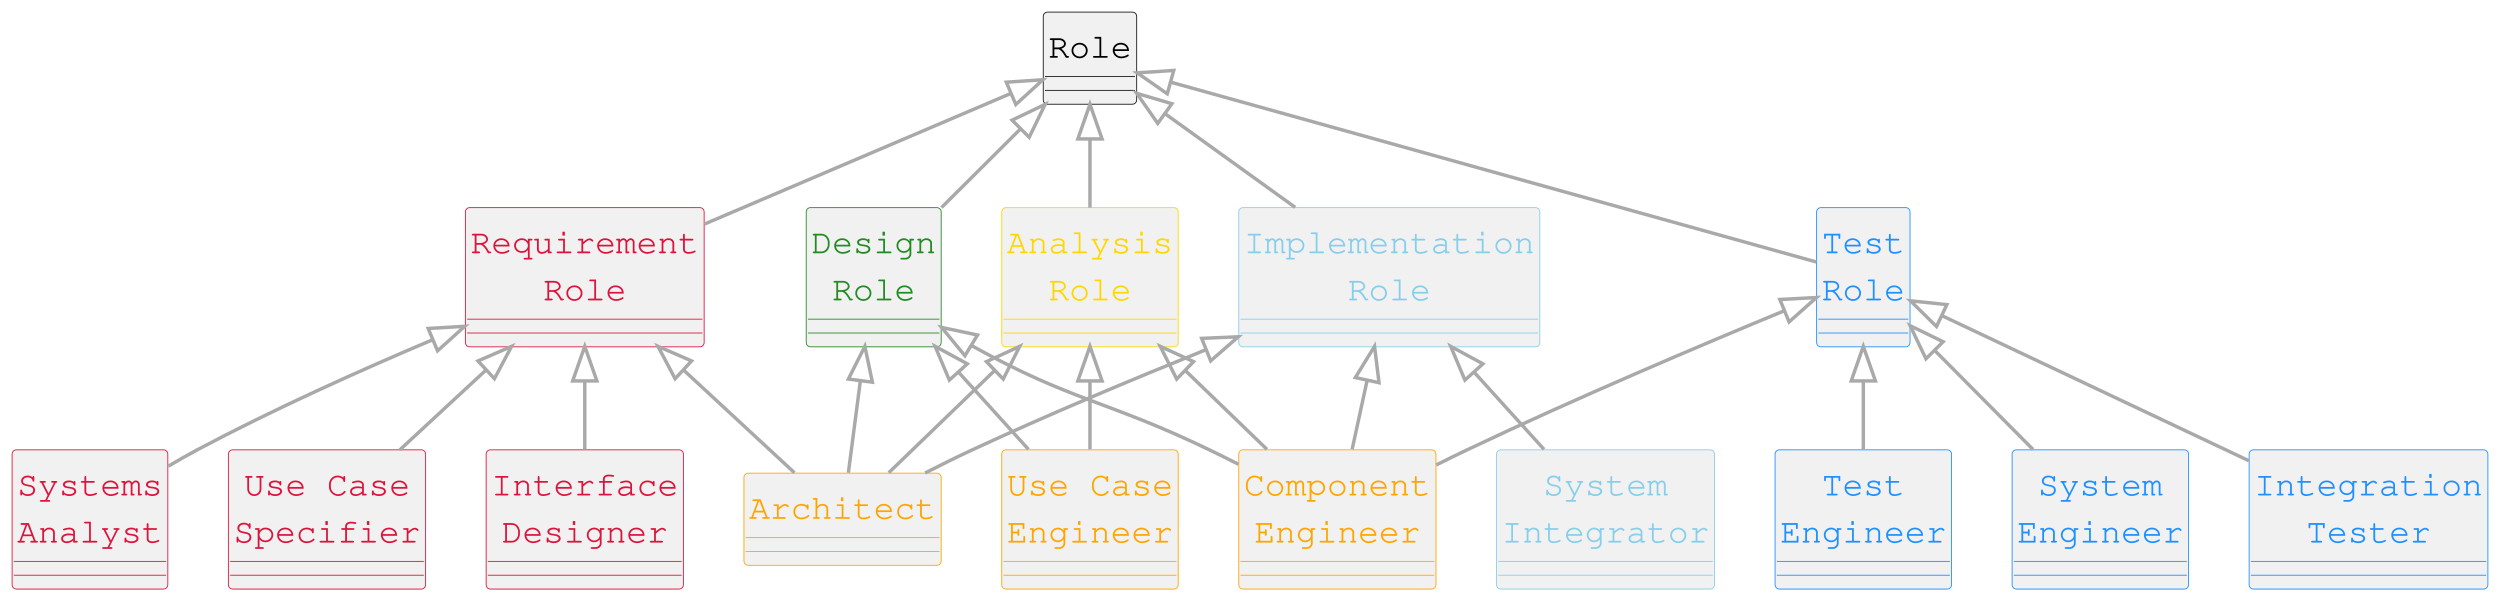
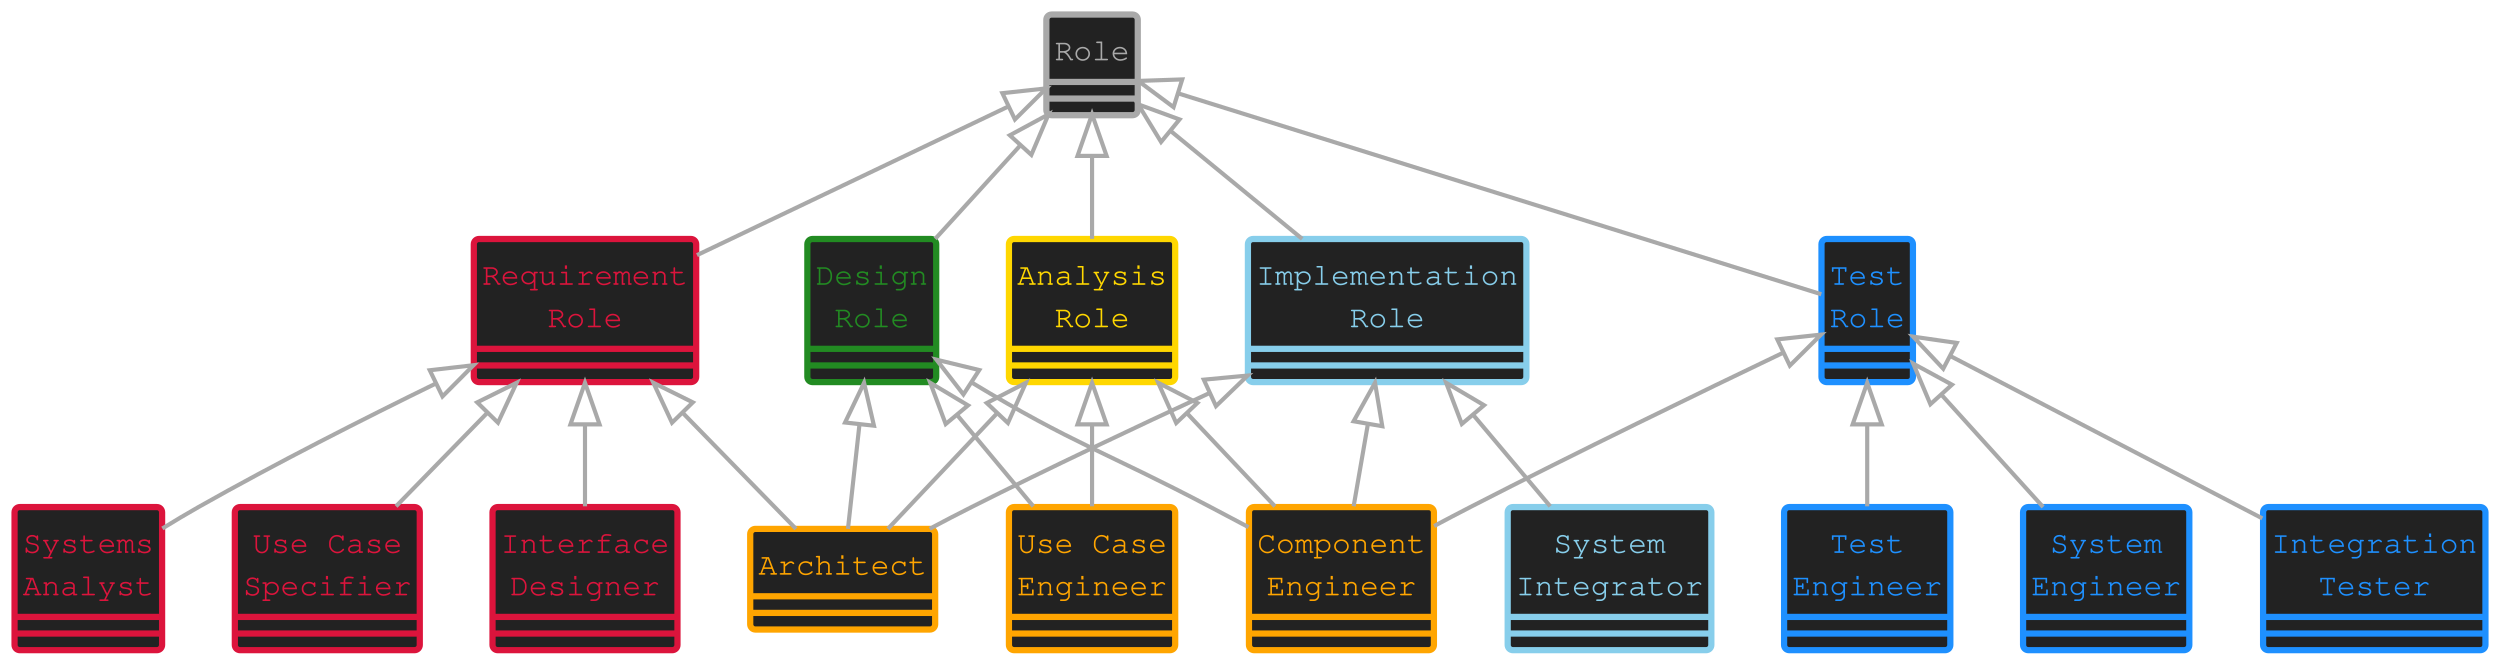
- <svg xmlns="http://www.w3.org/2000/svg" contentStyleType="text/css" height="347px" preserveAspectRatio="none" style="width:1445px;height:347px;background:#FFFFFF;" version="1.1" viewBox="0 0 1445 347" width="1445px" zoomAndPan="magnify">
+ <svg xmlns="http://www.w3.org/2000/svg" contentStyleType="text/css" height="319px" preserveAspectRatio="none" style="width:1203px;height:319px;background:#222222;" version="1.1" viewBox="0 0 1203 319" width="1203px" zoomAndPan="magnify">
  <defs />
  <g>
    <g id="elem_Role">
-       <rect codeLine="50" fill="#F1F1F1" height="53.24" id="Role" rx="2.5" ry="2.5" style="stroke:#181818;stroke-width:0.5;" width="54" x="603" y="7" />
-       <text fill="#000000" font-family="courier" font-size="20" lengthAdjust="spacing" textLength="48" x="606" y="33.38">Role</text>
-       <line style="stroke:#181818;stroke-width:0.5;" x1="604" x2="656" y1="44.24" y2="44.24" />
-       <line style="stroke:#181818;stroke-width:0.5;" x1="604" x2="656" y1="52.24" y2="52.24" />
+       <rect codeLine="65" fill="#222222" height="48.43" id="Role" rx="2.5" ry="2.5" style="stroke:#A9A9A9;stroke-width:3.0;" width="44" x="503.5" y="7" />
+       <text fill="#A9A9A9" font-family="courier" font-size="15" lengthAdjust="spacing" textLength="36" x="507.5" y="29.035">Role</text>
+       <line style="stroke:#A9A9A9;stroke-width:3.0;" x1="504.5" x2="546.5" y1="39.43" y2="39.43" />
+       <line style="stroke:#A9A9A9;stroke-width:3.0;" x1="504.5" x2="546.5" y1="47.43" y2="47.43" />
    </g>
    <g id="elem_RequirementRole">
-       <rect codeLine="51" fill="#F1F1F1" height="80.48" id="RequirementRole" rx="2.5" ry="2.5" style="stroke:#DC143C;stroke-width:0.5;" width="138" x="269" y="120" />
-       <text fill="#DC143C" font-family="courier" font-size="20" lengthAdjust="spacing" textLength="132" x="272" y="146.38">Requirement</text>
-       <text fill="#DC143C" font-family="courier" font-size="20" lengthAdjust="spacing" textLength="48" x="314" y="173.62">Role</text>
-       <line style="stroke:#DC143C;stroke-width:0.5;" x1="270" x2="406" y1="184.48" y2="184.48" />
-       <line style="stroke:#DC143C;stroke-width:0.5;" x1="270" x2="406" y1="192.48" y2="192.48" />
+       <rect codeLine="66" fill="#222222" height="68.86" id="RequirementRole" rx="2.5" ry="2.5" style="stroke:#DC143C;stroke-width:3.0;" width="107" x="228" y="115" />
+       <text fill="#DC143C" font-family="courier" font-size="15" lengthAdjust="spacing" textLength="99" x="232" y="137.035">Requirement</text>
+       <text fill="#DC143C" font-family="courier" font-size="15" lengthAdjust="spacing" textLength="36" x="263.5" y="157.465">Role</text>
+       <line style="stroke:#DC143C;stroke-width:3.0;" x1="229" x2="334" y1="167.86" y2="167.86" />
+       <line style="stroke:#DC143C;stroke-width:3.0;" x1="229" x2="334" y1="175.86" y2="175.86" />
    </g>
    <g id="elem_AnalysisRole">
-       <rect codeLine="52" fill="#F1F1F1" height="80.48" id="AnalysisRole" rx="2.5" ry="2.5" style="stroke:#FFD700;stroke-width:0.5;" width="102" x="579" y="120" />
-       <text fill="#FFD700" font-family="courier" font-size="20" lengthAdjust="spacing" textLength="96" x="582" y="146.38">Analysis</text>
-       <text fill="#FFD700" font-family="courier" font-size="20" lengthAdjust="spacing" textLength="48" x="606" y="173.62">Role</text>
-       <line style="stroke:#FFD700;stroke-width:0.5;" x1="580" x2="680" y1="184.48" y2="184.48" />
-       <line style="stroke:#FFD700;stroke-width:0.5;" x1="580" x2="680" y1="192.48" y2="192.48" />
+       <rect codeLine="67" fill="#222222" height="68.86" id="AnalysisRole" rx="2.5" ry="2.5" style="stroke:#FFD700;stroke-width:3.0;" width="80" x="485.5" y="115" />
+       <text fill="#FFD700" font-family="courier" font-size="15" lengthAdjust="spacing" textLength="72" x="489.5" y="137.035">Analysis</text>
+       <text fill="#FFD700" font-family="courier" font-size="15" lengthAdjust="spacing" textLength="36" x="507.5" y="157.465">Role</text>
+       <line style="stroke:#FFD700;stroke-width:3.0;" x1="486.5" x2="564.5" y1="167.86" y2="167.86" />
+       <line style="stroke:#FFD700;stroke-width:3.0;" x1="486.5" x2="564.5" y1="175.86" y2="175.86" />
    </g>
    <g id="elem_DesignRole">
-       <rect codeLine="53" fill="#F1F1F1" height="80.48" id="DesignRole" rx="2.5" ry="2.5" style="stroke:#228B22;stroke-width:0.5;" width="78" x="466" y="120" />
-       <text fill="#228B22" font-family="courier" font-size="20" lengthAdjust="spacing" textLength="72" x="469" y="146.38">Design</text>
-       <text fill="#228B22" font-family="courier" font-size="20" lengthAdjust="spacing" textLength="48" x="481" y="173.62">Role</text>
-       <line style="stroke:#228B22;stroke-width:0.5;" x1="467" x2="543" y1="184.48" y2="184.48" />
-       <line style="stroke:#228B22;stroke-width:0.5;" x1="467" x2="543" y1="192.48" y2="192.48" />
+       <rect codeLine="68" fill="#222222" height="68.86" id="DesignRole" rx="2.5" ry="2.5" style="stroke:#228B22;stroke-width:3.0;" width="62" x="388.5" y="115" />
+       <text fill="#228B22" font-family="courier" font-size="15" lengthAdjust="spacing" textLength="54" x="392.5" y="137.035">Design</text>
+       <text fill="#228B22" font-family="courier" font-size="15" lengthAdjust="spacing" textLength="36" x="401.5" y="157.465">Role</text>
+       <line style="stroke:#228B22;stroke-width:3.0;" x1="389.5" x2="449.5" y1="167.86" y2="167.86" />
+       <line style="stroke:#228B22;stroke-width:3.0;" x1="389.5" x2="449.5" y1="175.86" y2="175.86" />
    </g>
    <g id="elem_ImplementRole">
-       <rect codeLine="54" fill="#F1F1F1" height="80.48" id="ImplementRole" rx="2.5" ry="2.5" style="stroke:#87CEEB;stroke-width:0.5;" width="174" x="716" y="120" />
-       <text fill="#87CEEB" font-family="courier" font-size="20" lengthAdjust="spacing" textLength="168" x="719" y="146.38">Implementation</text>
-       <text fill="#87CEEB" font-family="courier" font-size="20" lengthAdjust="spacing" textLength="48" x="779" y="173.62">Role</text>
-       <line style="stroke:#87CEEB;stroke-width:0.5;" x1="717" x2="889" y1="184.48" y2="184.48" />
-       <line style="stroke:#87CEEB;stroke-width:0.5;" x1="717" x2="889" y1="192.48" y2="192.48" />
+       <rect codeLine="69" fill="#222222" height="68.86" id="ImplementRole" rx="2.5" ry="2.5" style="stroke:#87CEEB;stroke-width:3.0;" width="134" x="600.5" y="115" />
+       <text fill="#87CEEB" font-family="courier" font-size="15" lengthAdjust="spacing" textLength="126" x="604.5" y="137.035">Implementation</text>
+       <text fill="#87CEEB" font-family="courier" font-size="15" lengthAdjust="spacing" textLength="36" x="649.5" y="157.465">Role</text>
+       <line style="stroke:#87CEEB;stroke-width:3.0;" x1="601.5" x2="733.5" y1="167.86" y2="167.86" />
+       <line style="stroke:#87CEEB;stroke-width:3.0;" x1="601.5" x2="733.5" y1="175.86" y2="175.86" />
    </g>
    <g id="elem_TestRole">
-       <rect codeLine="55" fill="#F1F1F1" height="80.48" id="TestRole" rx="2.5" ry="2.5" style="stroke:#1E90FF;stroke-width:0.5;" width="54" x="1050" y="120" />
-       <text fill="#1E90FF" font-family="courier" font-size="20" lengthAdjust="spacing" textLength="48" x="1053" y="146.38">Test</text>
-       <text fill="#1E90FF" font-family="courier" font-size="20" lengthAdjust="spacing" textLength="48" x="1053" y="173.62">Role</text>
-       <line style="stroke:#1E90FF;stroke-width:0.5;" x1="1051" x2="1103" y1="184.48" y2="184.48" />
-       <line style="stroke:#1E90FF;stroke-width:0.5;" x1="1051" x2="1103" y1="192.48" y2="192.48" />
+       <rect codeLine="70" fill="#222222" height="68.86" id="TestRole" rx="2.5" ry="2.5" style="stroke:#1E90FF;stroke-width:3.0;" width="44" x="876.5" y="115" />
+       <text fill="#1E90FF" font-family="courier" font-size="15" lengthAdjust="spacing" textLength="36" x="880.5" y="137.035">Test</text>
+       <text fill="#1E90FF" font-family="courier" font-size="15" lengthAdjust="spacing" textLength="36" x="880.5" y="157.465">Role</text>
+       <line style="stroke:#1E90FF;stroke-width:3.0;" x1="877.5" x2="919.5" y1="167.86" y2="167.86" />
+       <line style="stroke:#1E90FF;stroke-width:3.0;" x1="877.5" x2="919.5" y1="175.86" y2="175.86" />
    </g>
    <g id="elem_SystemsAnalyst">
-       <rect codeLine="57" fill="#F1F1F1" height="80.48" id="SystemsAnalyst" rx="2.5" ry="2.5" style="stroke:#DC143C;stroke-width:0.5;" width="90" x="7" y="260" />
-       <text fill="#DC143C" font-family="courier" font-size="20" lengthAdjust="spacing" textLength="84" x="10" y="286.38">Systems</text>
-       <text fill="#DC143C" font-family="courier" font-size="20" lengthAdjust="spacing" textLength="84" x="10" y="313.62">Analyst</text>
-       <line style="stroke:#DC143C;stroke-width:0.5;" x1="8" x2="96" y1="324.48" y2="324.48" />
-       <line style="stroke:#DC143C;stroke-width:0.5;" x1="8" x2="96" y1="332.48" y2="332.48" />
+       <rect codeLine="72" fill="#222222" height="68.86" id="SystemsAnalyst" rx="2.5" ry="2.5" style="stroke:#DC143C;stroke-width:3.0;" width="71" x="7" y="244" />
+       <text fill="#DC143C" font-family="courier" font-size="15" lengthAdjust="spacing" textLength="63" x="11" y="266.035">Systems</text>
+       <text fill="#DC143C" font-family="courier" font-size="15" lengthAdjust="spacing" textLength="63" x="11" y="286.465">Analyst</text>
+       <line style="stroke:#DC143C;stroke-width:3.0;" x1="8" x2="77" y1="296.86" y2="296.86" />
+       <line style="stroke:#DC143C;stroke-width:3.0;" x1="8" x2="77" y1="304.86" y2="304.86" />
    </g>
    <g id="elem_UseCaseSpecifier">
-       <rect codeLine="58" fill="#F1F1F1" height="80.48" id="UseCaseSpecifier" rx="2.5" ry="2.5" style="stroke:#DC143C;stroke-width:0.5;" width="114" x="132" y="260" />
-       <text fill="#DC143C" font-family="courier" font-size="20" lengthAdjust="spacing" textLength="96" x="141" y="286.38">Use Case</text>
-       <text fill="#DC143C" font-family="courier" font-size="20" lengthAdjust="spacing" textLength="108" x="135" y="313.62">Specifier</text>
-       <line style="stroke:#DC143C;stroke-width:0.5;" x1="133" x2="245" y1="324.48" y2="324.48" />
-       <line style="stroke:#DC143C;stroke-width:0.5;" x1="133" x2="245" y1="332.48" y2="332.48" />
+       <rect codeLine="73" fill="#222222" height="68.86" id="UseCaseSpecifier" rx="2.5" ry="2.5" style="stroke:#DC143C;stroke-width:3.0;" width="89" x="113" y="244" />
+       <text fill="#DC143C" font-family="courier" font-size="15" lengthAdjust="spacing" textLength="72" x="121.5" y="266.035">Use Case</text>
+       <text fill="#DC143C" font-family="courier" font-size="15" lengthAdjust="spacing" textLength="81" x="117" y="286.465">Specifier</text>
+       <line style="stroke:#DC143C;stroke-width:3.0;" x1="114" x2="201" y1="296.86" y2="296.86" />
+       <line style="stroke:#DC143C;stroke-width:3.0;" x1="114" x2="201" y1="304.86" y2="304.86" />
    </g>
    <g id="elem_InterfaceDesigner">
-       <rect codeLine="59" fill="#F1F1F1" height="80.48" id="InterfaceDesigner" rx="2.5" ry="2.5" style="stroke:#DC143C;stroke-width:0.5;" width="114" x="281" y="260" />
-       <text fill="#DC143C" font-family="courier" font-size="20" lengthAdjust="spacing" textLength="108" x="284" y="286.38">Interface</text>
-       <text fill="#DC143C" font-family="courier" font-size="20" lengthAdjust="spacing" textLength="96" x="290" y="313.62">Designer</text>
-       <line style="stroke:#DC143C;stroke-width:0.5;" x1="282" x2="394" y1="324.48" y2="324.48" />
-       <line style="stroke:#DC143C;stroke-width:0.5;" x1="282" x2="394" y1="332.48" y2="332.48" />
+       <rect codeLine="74" fill="#222222" height="68.86" id="InterfaceDesigner" rx="2.5" ry="2.5" style="stroke:#DC143C;stroke-width:3.0;" width="89" x="237" y="244" />
+       <text fill="#DC143C" font-family="courier" font-size="15" lengthAdjust="spacing" textLength="81" x="241" y="266.035">Interface</text>
+       <text fill="#DC143C" font-family="courier" font-size="15" lengthAdjust="spacing" textLength="72" x="245.5" y="286.465">Designer</text>
+       <line style="stroke:#DC143C;stroke-width:3.0;" x1="238" x2="325" y1="296.86" y2="296.86" />
+       <line style="stroke:#DC143C;stroke-width:3.0;" x1="238" x2="325" y1="304.86" y2="304.86" />
    </g>
    <g id="elem_UseCaseEngineer">
-       <rect codeLine="60" fill="#F1F1F1" height="80.48" id="UseCaseEngineer" rx="2.5" ry="2.5" style="stroke:#FFA500;stroke-width:0.5;" width="102" x="579" y="260" />
-       <text fill="#FFA500" font-family="courier" font-size="20" lengthAdjust="spacing" textLength="96" x="582" y="286.38">Use Case</text>
-       <text fill="#FFA500" font-family="courier" font-size="20" lengthAdjust="spacing" textLength="96" x="582" y="313.62">Engineer</text>
-       <line style="stroke:#FFA500;stroke-width:0.5;" x1="580" x2="680" y1="324.48" y2="324.48" />
-       <line style="stroke:#FFA500;stroke-width:0.5;" x1="580" x2="680" y1="332.48" y2="332.48" />
+       <rect codeLine="75" fill="#222222" height="68.86" id="UseCaseEngineer" rx="2.5" ry="2.5" style="stroke:#FFA500;stroke-width:3.0;" width="80" x="485.5" y="244" />
+       <text fill="#FFA500" font-family="courier" font-size="15" lengthAdjust="spacing" textLength="72" x="489.5" y="266.035">Use Case</text>
+       <text fill="#FFA500" font-family="courier" font-size="15" lengthAdjust="spacing" textLength="72" x="489.5" y="286.465">Engineer</text>
+       <line style="stroke:#FFA500;stroke-width:3.0;" x1="486.5" x2="564.5" y1="296.86" y2="296.86" />
+       <line style="stroke:#FFA500;stroke-width:3.0;" x1="486.5" x2="564.5" y1="304.86" y2="304.86" />
    </g>
    <g id="elem_Architect">
-       <rect codeLine="61" fill="#F1F1F1" height="53.24" id="Architect" rx="2.5" ry="2.5" style="stroke:#FFA500;stroke-width:0.5;" width="114" x="430" y="273.5" />
-       <text fill="#FFA500" font-family="courier" font-size="20" lengthAdjust="spacing" textLength="108" x="433" y="299.88">Architect</text>
-       <line style="stroke:#FFA500;stroke-width:0.5;" x1="431" x2="543" y1="310.74" y2="310.74" />
-       <line style="stroke:#FFA500;stroke-width:0.5;" x1="431" x2="543" y1="318.74" y2="318.74" />
+       <rect codeLine="76" fill="#222222" height="48.43" id="Architect" rx="2.5" ry="2.5" style="stroke:#FFA500;stroke-width:3.0;" width="89" x="361" y="254.5" />
+       <text fill="#FFA500" font-family="courier" font-size="15" lengthAdjust="spacing" textLength="81" x="365" y="276.535">Architect</text>
+       <line style="stroke:#FFA500;stroke-width:3.0;" x1="362" x2="449" y1="286.93" y2="286.93" />
+       <line style="stroke:#FFA500;stroke-width:3.0;" x1="362" x2="449" y1="294.93" y2="294.93" />
    </g>
    <g id="elem_ComponentEngineer">
-       <rect codeLine="62" fill="#F1F1F1" height="80.48" id="ComponentEngineer" rx="2.5" ry="2.5" style="stroke:#FFA500;stroke-width:0.5;" width="114" x="716" y="260" />
-       <text fill="#FFA500" font-family="courier" font-size="20" lengthAdjust="spacing" textLength="108" x="719" y="286.38">Component</text>
-       <text fill="#FFA500" font-family="courier" font-size="20" lengthAdjust="spacing" textLength="96" x="725" y="313.62">Engineer</text>
-       <line style="stroke:#FFA500;stroke-width:0.5;" x1="717" x2="829" y1="324.48" y2="324.48" />
-       <line style="stroke:#FFA500;stroke-width:0.5;" x1="717" x2="829" y1="332.48" y2="332.48" />
+       <rect codeLine="77" fill="#222222" height="68.86" id="ComponentEngineer" rx="2.5" ry="2.5" style="stroke:#FFA500;stroke-width:3.0;" width="89" x="601" y="244" />
+       <text fill="#FFA500" font-family="courier" font-size="15" lengthAdjust="spacing" textLength="81" x="605" y="266.035">Component</text>
+       <text fill="#FFA500" font-family="courier" font-size="15" lengthAdjust="spacing" textLength="72" x="609.5" y="286.465">Engineer</text>
+       <line style="stroke:#FFA500;stroke-width:3.0;" x1="602" x2="689" y1="296.86" y2="296.86" />
+       <line style="stroke:#FFA500;stroke-width:3.0;" x1="602" x2="689" y1="304.86" y2="304.86" />
    </g>
    <g id="elem_SystemIntegrator">
-       <rect codeLine="63" fill="#F1F1F1" height="80.48" id="SystemIntegrator" rx="2.5" ry="2.5" style="stroke:#87CEEB;stroke-width:0.5;" width="126" x="865" y="260" />
-       <text fill="#87CEEB" font-family="courier" font-size="20" lengthAdjust="spacing" textLength="72" x="892" y="286.38">System</text>
-       <text fill="#87CEEB" font-family="courier" font-size="20" lengthAdjust="spacing" textLength="120" x="868" y="313.62">Integrator</text>
-       <line style="stroke:#87CEEB;stroke-width:0.5;" x1="866" x2="990" y1="324.48" y2="324.48" />
-       <line style="stroke:#87CEEB;stroke-width:0.5;" x1="866" x2="990" y1="332.48" y2="332.48" />
+       <rect codeLine="78" fill="#222222" height="68.86" id="SystemIntegrator" rx="2.5" ry="2.5" style="stroke:#87CEEB;stroke-width:3.0;" width="98" x="725.5" y="244" />
+       <text fill="#87CEEB" font-family="courier" font-size="15" lengthAdjust="spacing" textLength="54" x="747.5" y="266.035">System</text>
+       <text fill="#87CEEB" font-family="courier" font-size="15" lengthAdjust="spacing" textLength="90" x="729.5" y="286.465">Integrator</text>
+       <line style="stroke:#87CEEB;stroke-width:3.0;" x1="726.5" x2="822.5" y1="296.86" y2="296.86" />
+       <line style="stroke:#87CEEB;stroke-width:3.0;" x1="726.5" x2="822.5" y1="304.86" y2="304.86" />
    </g>
    <g id="elem_TestEngineer">
-       <rect codeLine="64" fill="#F1F1F1" height="80.48" id="TestEngineer" rx="2.5" ry="2.5" style="stroke:#1E90FF;stroke-width:0.5;" width="102" x="1026" y="260" />
-       <text fill="#1E90FF" font-family="courier" font-size="20" lengthAdjust="spacing" textLength="48" x="1053" y="286.38">Test</text>
-       <text fill="#1E90FF" font-family="courier" font-size="20" lengthAdjust="spacing" textLength="96" x="1029" y="313.62">Engineer</text>
-       <line style="stroke:#1E90FF;stroke-width:0.5;" x1="1027" x2="1127" y1="324.48" y2="324.48" />
-       <line style="stroke:#1E90FF;stroke-width:0.5;" x1="1027" x2="1127" y1="332.48" y2="332.48" />
+       <rect codeLine="79" fill="#222222" height="68.86" id="TestEngineer" rx="2.5" ry="2.5" style="stroke:#1E90FF;stroke-width:3.0;" width="80" x="858.5" y="244" />
+       <text fill="#1E90FF" font-family="courier" font-size="15" lengthAdjust="spacing" textLength="36" x="880.5" y="266.035">Test</text>
+       <text fill="#1E90FF" font-family="courier" font-size="15" lengthAdjust="spacing" textLength="72" x="862.5" y="286.465">Engineer</text>
+       <line style="stroke:#1E90FF;stroke-width:3.0;" x1="859.5" x2="937.5" y1="296.86" y2="296.86" />
+       <line style="stroke:#1E90FF;stroke-width:3.0;" x1="859.5" x2="937.5" y1="304.86" y2="304.86" />
    </g>
    <g id="elem_SystemTester">
-       <rect codeLine="65" fill="#F1F1F1" height="80.48" id="SystemTester" rx="2.5" ry="2.5" style="stroke:#1E90FF;stroke-width:0.5;" width="102" x="1163" y="260" />
-       <text fill="#1E90FF" font-family="courier" font-size="20" lengthAdjust="spacing" textLength="72" x="1178" y="286.38">System</text>
-       <text fill="#1E90FF" font-family="courier" font-size="20" lengthAdjust="spacing" textLength="96" x="1166" y="313.62">Engineer</text>
-       <line style="stroke:#1E90FF;stroke-width:0.5;" x1="1164" x2="1264" y1="324.48" y2="324.48" />
-       <line style="stroke:#1E90FF;stroke-width:0.5;" x1="1164" x2="1264" y1="332.48" y2="332.48" />
+       <rect codeLine="80" fill="#222222" height="68.86" id="SystemTester" rx="2.5" ry="2.5" style="stroke:#1E90FF;stroke-width:3.0;" width="80" x="973.5" y="244" />
+       <text fill="#1E90FF" font-family="courier" font-size="15" lengthAdjust="spacing" textLength="54" x="986.5" y="266.035">System</text>
+       <text fill="#1E90FF" font-family="courier" font-size="15" lengthAdjust="spacing" textLength="72" x="977.5" y="286.465">Engineer</text>
+       <line style="stroke:#1E90FF;stroke-width:3.0;" x1="974.5" x2="1052.5" y1="296.86" y2="296.86" />
+       <line style="stroke:#1E90FF;stroke-width:3.0;" x1="974.5" x2="1052.5" y1="304.86" y2="304.86" />
    </g>
    <g id="elem_IntegrationTester">
-       <rect codeLine="66" fill="#F1F1F1" height="80.48" id="IntegrationTester" rx="2.5" ry="2.5" style="stroke:#1E90FF;stroke-width:0.5;" width="138" x="1300" y="260" />
-       <text fill="#1E90FF" font-family="courier" font-size="20" lengthAdjust="spacing" textLength="132" x="1303" y="286.38">Integration</text>
-       <text fill="#1E90FF" font-family="courier" font-size="20" lengthAdjust="spacing" textLength="72" x="1333" y="313.62">Tester</text>
-       <line style="stroke:#1E90FF;stroke-width:0.5;" x1="1301" x2="1437" y1="324.48" y2="324.48" />
-       <line style="stroke:#1E90FF;stroke-width:0.5;" x1="1301" x2="1437" y1="332.48" y2="332.48" />
+       <rect codeLine="81" fill="#222222" height="68.86" id="IntegrationTester" rx="2.5" ry="2.5" style="stroke:#1E90FF;stroke-width:3.0;" width="107" x="1089" y="244" />
+       <text fill="#1E90FF" font-family="courier" font-size="15" lengthAdjust="spacing" textLength="99" x="1093" y="266.035">Integration</text>
+       <text fill="#1E90FF" font-family="courier" font-size="15" lengthAdjust="spacing" textLength="54" x="1115.5" y="286.465">Tester</text>
+       <line style="stroke:#1E90FF;stroke-width:3.0;" x1="1090" x2="1195" y1="296.86" y2="296.86" />
+       <line style="stroke:#1E90FF;stroke-width:3.0;" x1="1090" x2="1195" y1="304.86" y2="304.86" />
    </g>
    <g id="link_Role_RequirementRole">
-       <path codeLine="68" d="M584.25,54.01 C536.74,74.26 461.85,106.19 407.13,129.53 " fill="none" id="Role-backto-RequirementRole" style="stroke:#A9A9A9;stroke-width:2.0;" />
-       <polygon fill="none" points="581.65,47.51,602.79,46.1,587.14,60.38,581.65,47.51" style="stroke:#A9A9A9;stroke-width:2.0;" />
+       <path codeLine="83" d="M485.34,51.18 C444.41,70.72 380.68,101.15 335.39,122.77 " fill="none" id="Role-backto-RequirementRole" style="stroke:#A9A9A9;stroke-width:2.0;" />
+       <polygon fill="none" points="482.35,44.84,503.42,42.54,488.38,57.48,482.35,44.84" style="stroke:#A9A9A9;stroke-width:2.0;" />
    </g>
    <g id="link_Role_AnalysisRole">
-       <path codeLine="69" d="M630,80.68 C630,93.6 630,107.52 630,119.98 " fill="none" id="Role-backto-AnalysisRole" style="stroke:#A9A9A9;stroke-width:2.0;" />
-       <polygon fill="none" points="623,80.3,630,60.3,637,80.3,623,80.3" style="stroke:#A9A9A9;stroke-width:2.0;" />
+       <path codeLine="84" d="M525.5,75.47 C525.5,88.52 525.5,102.63 525.5,114.94 " fill="none" id="Role-backto-AnalysisRole" style="stroke:#A9A9A9;stroke-width:2.0;" />
+       <polygon fill="none" points="518.5,75.02,525.5,55.02,532.5,75.02,518.5,75.02" style="stroke:#A9A9A9;stroke-width:2.0;" />
    </g>
    <g id="link_Role_DesignRole">
-       <path codeLine="70" d="M589.72,74.62 C575.13,89.15 558.67,105.54 544.17,119.98 " fill="none" id="Role-backto-DesignRole" style="stroke:#A9A9A9;stroke-width:2.0;" />
-       <polygon fill="none" points="584.99,69.45,604.1,60.3,594.87,79.37,584.99,69.45" style="stroke:#A9A9A9;stroke-width:2.0;" />
+       <path codeLine="85" d="M491.09,69.82 C477.86,84.35 462.87,100.83 450.04,114.94 " fill="none" id="Role-backto-DesignRole" style="stroke:#A9A9A9;stroke-width:2.0;" />
+       <polygon fill="none" points="485.92,65.1,504.56,55.02,496.28,74.52,485.92,65.1" style="stroke:#A9A9A9;stroke-width:2.0;" />
    </g>
    <g id="link_Role_ImplementRole">
-       <path codeLine="71" d="M673.28,65.64 C696.1,82.07 724.33,102.38 748.62,119.86 " fill="none" id="Role-backto-ImplementRole" style="stroke:#A9A9A9;stroke-width:2.0;" />
-       <polygon fill="none" points="669.18,71.32,657.03,53.95,677.35,59.95,669.18,71.32" style="stroke:#A9A9A9;stroke-width:2.0;" />
+       <path codeLine="86" d="M563.21,62.94 C582.75,78.97 606.64,98.57 626.62,114.96 " fill="none" id="Role-backto-ImplementRole" style="stroke:#A9A9A9;stroke-width:2.0;" />
+       <polygon fill="none" points="558.71,68.3,547.69,50.2,567.59,57.48,558.71,68.3" style="stroke:#A9A9A9;stroke-width:2.0;" />
    </g>
    <g id="link_Role_TestRole">
-       <path codeLine="72" d="M676.6,47.48 C769.6,73.38 975.67,130.78 1049.78,151.42 " fill="none" id="Role-backto-TestRole" style="stroke:#A9A9A9;stroke-width:2.0;" />
-       <polygon fill="none" points="674.68,54.21,657.29,42.1,678.43,40.72,674.68,54.21" style="stroke:#A9A9A9;stroke-width:2.0;" />
+       <path codeLine="87" d="M567.02,44.97 C646.09,69.66 815.77,122.66 876.4,141.6 " fill="none" id="Role-backto-TestRole" style="stroke:#A9A9A9;stroke-width:2.0;" />
+       <polygon fill="none" points="564.72,51.58,547.72,38.94,568.89,38.22,564.72,51.58" style="stroke:#A9A9A9;stroke-width:2.0;" />
    </g>
    <g id="link_RequirementRole_SystemsAnalyst">
-       <path codeLine="74" d="M250.05,196.37 C208.17,214.09 157.78,236.71 114,260 C108.5,262.93 102.83,266.16 97.26,269.48 " fill="none" id="RequirementRole-backto-SystemsAnalyst" style="stroke:#A9A9A9;stroke-width:2.0;" />
-       <polygon fill="none" points="247.49,189.85,268.64,188.59,252.9,202.77,247.49,189.85" style="stroke:#A9A9A9;stroke-width:2.0;" />
+       <path codeLine="89" d="M209.83,184.49 C174.91,201.56 132.57,223.04 95.5,244 C89.82,247.22 83.88,250.76 78.13,254.31 " fill="none" id="RequirementRole-backto-SystemsAnalyst" style="stroke:#A9A9A9;stroke-width:2.0;" />
+       <polygon fill="none" points="206.81,178.17,227.86,175.74,212.92,190.77,206.81,178.17" style="stroke:#A9A9A9;stroke-width:2.0;" />
    </g>
    <g id="link_RequirementRole_UseCaseSpecifier">
-       <path codeLine="75" d="M280.94,213.85 C264.38,229.18 246.61,245.64 231.15,259.96 " fill="none" id="RequirementRole-backto-UseCaseSpecifier" style="stroke:#A9A9A9;stroke-width:2.0;" />
-       <polygon fill="none" points="276.27,208.63,295.7,200.18,285.78,218.9,276.27,208.63" style="stroke:#A9A9A9;stroke-width:2.0;" />
+       <path codeLine="90" d="M234.49,198.65 C219.85,213.64 204.03,229.85 190.56,243.64 " fill="none" id="RequirementRole-backto-UseCaseSpecifier" style="stroke:#A9A9A9;stroke-width:2.0;" />
+       <polygon fill="none" points="229.62,193.62,248.6,184.2,239.63,203.4,229.62,193.62" style="stroke:#A9A9A9;stroke-width:2.0;" />
    </g>
    <g id="link_RequirementRole_Architect">
-       <path codeLine="76" d="M395.07,213.86 C417.05,234.22 441.18,256.56 459.2,273.25 " fill="none" id="RequirementRole-backto-Architect" style="stroke:#A9A9A9;stroke-width:2.0;" />
-       <polygon fill="none" points="390.22,218.9,380.3,200.18,399.73,208.63,390.22,218.9" style="stroke:#A9A9A9;stroke-width:2.0;" />
+       <path codeLine="91" d="M328.52,198.66 C347.21,217.8 367.84,238.93 383.03,254.49 " fill="none" id="RequirementRole-backto-Architect" style="stroke:#A9A9A9;stroke-width:2.0;" />
+       <polygon fill="none" points="323.37,203.4,314.4,184.2,333.38,193.62,323.37,203.4" style="stroke:#A9A9A9;stroke-width:2.0;" />
    </g>
    <g id="link_RequirementRole_InterfaceDesigner">
-       <path codeLine="77" d="M338,220.39 C338,233.69 338,247.48 338,259.73 " fill="none" id="RequirementRole-backto-InterfaceDesigner" style="stroke:#A9A9A9;stroke-width:2.0;" />
-       <polygon fill="none" points="331,220.18,338,200.18,345,220.18,331,220.18" style="stroke:#A9A9A9;stroke-width:2.0;" />
+       <path codeLine="92" d="M281.5,204.32 C281.5,217.65 281.5,231.57 281.5,243.64 " fill="none" id="RequirementRole-backto-InterfaceDesigner" style="stroke:#A9A9A9;stroke-width:2.0;" />
+       <polygon fill="none" points="274.5,204.2,281.5,184.2,288.5,204.2,274.5,204.2" style="stroke:#A9A9A9;stroke-width:2.0;" />
    </g>
    <g id="link_AnalysisRole_Architect">
-       <path codeLine="79" d="M574.92,214.15 C553.91,234.43 530.89,256.64 513.68,273.25 " fill="none" id="AnalysisRole-backto-Architect" style="stroke:#A9A9A9;stroke-width:2.0;" />
-       <polygon fill="none" points="570.15,209.03,589.4,200.18,579.87,219.1,570.15,209.03" style="stroke:#A9A9A9;stroke-width:2.0;" />
+       <path codeLine="94" d="M479.73,198.94 C461.71,218.01 441.87,239 427.24,254.49 " fill="none" id="AnalysisRole-backto-Architect" style="stroke:#A9A9A9;stroke-width:2.0;" />
+       <polygon fill="none" points="474.83,193.93,493.66,184.2,485.01,203.54,474.83,193.93" style="stroke:#A9A9A9;stroke-width:2.0;" />
    </g>
    <g id="link_AnalysisRole_UseCaseEngineer">
-       <path codeLine="80" d="M630,220.39 C630,233.69 630,247.48 630,259.73 " fill="none" id="AnalysisRole-backto-UseCaseEngineer" style="stroke:#A9A9A9;stroke-width:2.0;" />
-       <polygon fill="none" points="623,220.18,630,200.18,637,220.18,623,220.18" style="stroke:#A9A9A9;stroke-width:2.0;" />
+       <path codeLine="95" d="M525.5,204.32 C525.5,217.65 525.5,231.57 525.5,243.64 " fill="none" id="AnalysisRole-backto-UseCaseEngineer" style="stroke:#A9A9A9;stroke-width:2.0;" />
+       <polygon fill="none" points="518.5,204.2,525.5,184.2,532.5,204.2,518.5,204.2" style="stroke:#A9A9A9;stroke-width:2.0;" />
    </g>
    <g id="link_AnalysisRole_ComponentEngineer">
-       <path codeLine="81" d="M685.18,214.25 C700.86,229.39 717.65,245.59 732.3,259.73 " fill="none" id="AnalysisRole-backto-ComponentEngineer" style="stroke:#A9A9A9;stroke-width:2.0;" />
-       <polygon fill="none" points="680.13,219.1,670.6,200.18,689.85,209.03,680.13,219.1" style="stroke:#A9A9A9;stroke-width:2.0;" />
+       <path codeLine="96" d="M571.44,199.12 C585.48,213.98 600.61,229.99 613.51,243.64 " fill="none" id="AnalysisRole-backto-ComponentEngineer" style="stroke:#A9A9A9;stroke-width:2.0;" />
+       <polygon fill="none" points="565.99,203.54,557.34,184.2,576.17,193.93,565.99,203.54" style="stroke:#A9A9A9;stroke-width:2.0;" />
    </g>
    <g id="link_ImplementRole_Architect">
-       <path codeLine="83" d="M697.09,202.11 C654.71,219.19 605.68,239.72 562,260 C553.08,264.14 543.69,268.79 534.69,273.39 " fill="none" id="ImplementRole-backto-Architect" style="stroke:#A9A9A9;stroke-width:2.0;" />
-       <polygon fill="none" points="694.57,195.58,715.74,194.65,699.77,208.58,694.57,195.58" style="stroke:#A9A9A9;stroke-width:2.0;" />
+       <path codeLine="98" d="M581.82,189.23 C546.23,205.66 504.65,225.3 467.5,244 C460.94,247.3 454.05,250.89 447.35,254.46 " fill="none" id="ImplementRole-backto-Architect" style="stroke:#A9A9A9;stroke-width:2.0;" />
+       <polygon fill="none" points="579.27,182.7,600.37,180.71,585.12,195.42,579.27,182.7" style="stroke:#A9A9A9;stroke-width:2.0;" />
    </g>
    <g id="link_ImplementRole_SystemIntegrator">
-       <path codeLine="84" d="M852.09,215.19 C865.55,230.05 879.88,245.88 892.43,259.73 " fill="none" id="ImplementRole-backto-SystemIntegrator" style="stroke:#A9A9A9;stroke-width:2.0;" />
-       <polygon fill="none" points="846.72,219.7,838.49,200.18,857.1,210.3,846.72,219.7" style="stroke:#A9A9A9;stroke-width:2.0;" />
+       <path codeLine="99" d="M708.86,199.59 C721.27,214.32 734.59,230.13 745.97,243.64 " fill="none" id="ImplementRole-backto-SystemIntegrator" style="stroke:#A9A9A9;stroke-width:2.0;" />
+       <polygon fill="none" points="703.43,204.01,695.89,184.2,714.13,194.99,703.43,204.01" style="stroke:#A9A9A9;stroke-width:2.0;" />
    </g>
    <g id="link_ImplementRole_ComponentEngineer">
-       <path codeLine="85" d="M790.19,219.91 C787.27,233.36 784.23,247.34 781.54,259.73 " fill="none" id="ImplementRole-backto-ComponentEngineer" style="stroke:#A9A9A9;stroke-width:2.0;" />
-       <polygon fill="none" points="783.39,218.23,794.48,200.18,797.08,221.21,783.39,218.23" style="stroke:#A9A9A9;stroke-width:2.0;" />
+       <path codeLine="100" d="M658.18,204.32 C655.87,217.65 653.46,231.57 651.37,243.64 " fill="none" id="ImplementRole-backto-ComponentEngineer" style="stroke:#A9A9A9;stroke-width:2.0;" />
+       <polygon fill="none" points="651.35,202.71,661.66,184.2,665.15,205.1,651.35,202.71" style="stroke:#A9A9A9;stroke-width:2.0;" />
    </g>
    <g id="link_TestRole_TestEngineer">
-       <path codeLine="87" d="M1077,220.39 C1077,233.69 1077,247.48 1077,259.73 " fill="none" id="TestRole-backto-TestEngineer" style="stroke:#A9A9A9;stroke-width:2.0;" />
-       <polygon fill="none" points="1070,220.18,1077,200.18,1084,220.18,1070,220.18" style="stroke:#A9A9A9;stroke-width:2.0;" />
+       <path codeLine="102" d="M898.5,204.32 C898.5,217.65 898.5,231.57 898.5,243.64 " fill="none" id="TestRole-backto-TestEngineer" style="stroke:#A9A9A9;stroke-width:2.0;" />
+       <polygon fill="none" points="891.5,204.2,898.5,184.2,905.5,204.2,891.5,204.2" style="stroke:#A9A9A9;stroke-width:2.0;" />
    </g>
    <g id="link_TestRole_SystemTester">
-       <path codeLine="88" d="M1118.35,202.65 C1136.35,220.78 1157.34,241.92 1175.06,259.77 " fill="none" id="TestRole-backto-SystemTester" style="stroke:#A9A9A9;stroke-width:2.0;" />
-       <polygon fill="none" points="1113.19,207.39,1104.07,188.26,1123.13,197.53,1113.19,207.39" style="stroke:#A9A9A9;stroke-width:2.0;" />
+       <path codeLine="103" d="M934.2,189.93 C949.89,207.25 968.11,227.38 983.13,243.97 " fill="none" id="TestRole-backto-SystemTester" style="stroke:#A9A9A9;stroke-width:2.0;" />
+       <polygon fill="none" points="928.91,194.51,920.67,174.99,939.29,185.11,928.91,194.51" style="stroke:#A9A9A9;stroke-width:2.0;" />
    </g>
    <g id="link_TestRole_IntegrationTester">
-       <path codeLine="89" d="M1122.44,182.47 C1169.93,204.92 1245.03,240.41 1299.87,266.33 " fill="none" id="TestRole-backto-IntegrationTester" style="stroke:#A9A9A9;stroke-width:2.0;" />
-       <polygon fill="none" points="1119.3,188.73,1104.21,173.86,1125.28,176.08,1119.3,188.73" style="stroke:#A9A9A9;stroke-width:2.0;" />
+       <path codeLine="104" d="M938.38,171.26 C979.3,192.56 1043.22,225.82 1088.61,249.45 " fill="none" id="TestRole-backto-IntegrationTester" style="stroke:#A9A9A9;stroke-width:2.0;" />
+       <polygon fill="none" points="935.09,177.44,920.58,161.99,941.56,165.02,935.09,177.44" style="stroke:#A9A9A9;stroke-width:2.0;" />
    </g>
    <g id="link_TestRole_ComponentEngineer">
-       <path codeLine="90" d="M1031.19,179.67 C984.65,198.9 910.7,230.19 848,260 C842.17,262.77 836.13,265.74 830.12,268.76 " fill="none" id="TestRole-backto-ComponentEngineer" style="stroke:#A9A9A9;stroke-width:2.0;" />
-       <polygon fill="none" points="1028.77,173.1,1049.93,171.97,1034.09,186.05,1028.77,173.1" style="stroke:#A9A9A9;stroke-width:2.0;" />
+       <path codeLine="105" d="M858.11,169.69 C819.29,188.28 759.08,217.46 707.5,244 C701.84,246.91 695.93,250.02 690.09,253.13 " fill="none" id="TestRole-backto-ComponentEngineer" style="stroke:#A9A9A9;stroke-width:2.0;" />
+       <polygon fill="none" points="855.23,163.31,876.3,161.01,861.26,175.94,855.23,163.31" style="stroke:#A9A9A9;stroke-width:2.0;" />
    </g>
    <g id="link_DesignRole_Architect">
-       <path codeLine="92" d="M497.29,220.08 C494.87,238.67 492.32,258.25 490.36,273.25 " fill="none" id="DesignRole-backto-Architect" style="stroke:#A9A9A9;stroke-width:2.0;" />
-       <polygon fill="none" points="490.36,219.1,499.89,200.18,504.24,220.91,490.36,219.1" style="stroke:#A9A9A9;stroke-width:2.0;" />
+       <path codeLine="107" d="M413.56,204.37 C411.63,221.91 409.58,240.46 408.04,254.49 " fill="none" id="DesignRole-backto-Architect" style="stroke:#A9A9A9;stroke-width:2.0;" />
+       <polygon fill="none" points="406.64,203.31,415.79,184.2,420.55,204.85,406.64,203.31" style="stroke:#A9A9A9;stroke-width:2.0;" />
    </g>
    <g id="link_DesignRole_UseCaseEngineer">
-       <path codeLine="93" d="M554.09,215.19 C567.55,230.05 581.88,245.88 594.43,259.73 " fill="none" id="DesignRole-backto-UseCaseEngineer" style="stroke:#A9A9A9;stroke-width:2.0;" />
-       <polygon fill="none" points="548.72,219.7,540.49,200.18,559.1,210.3,548.72,219.7" style="stroke:#A9A9A9;stroke-width:2.0;" />
+       <path codeLine="108" d="M460.47,199.59 C472.76,214.32 485.97,230.13 497.24,243.64 " fill="none" id="DesignRole-backto-UseCaseEngineer" style="stroke:#A9A9A9;stroke-width:2.0;" />
+       <polygon fill="none" points="455.07,204.04,447.63,184.2,465.82,195.07,455.07,204.04" style="stroke:#A9A9A9;stroke-width:2.0;" />
    </g>
    <g id="link_DesignRole_ComponentEngineer">
-       <path codeLine="94" d="M561.45,199.69 C561.63,199.8 561.82,199.9 562,200 C620.13,232.24 639.11,231.15 699,260 C704.5,262.65 710.18,265.48 715.84,268.35 " fill="none" id="DesignRole-backto-ComponentEngineer" style="stroke:#A9A9A9;stroke-width:2.0;" />
-       <polygon fill="none" points="557.72,205.62,544.26,189.25,564.99,193.65,557.72,205.62" style="stroke:#A9A9A9;stroke-width:2.0;" />
+       <path codeLine="109" d="M467.24,183.84 C467.33,183.89 467.41,183.95 467.5,184 C516.79,213.89 531.49,217.13 582.5,244 C588.42,247.12 594.64,250.41 600.78,253.67 " fill="none" id="DesignRole-backto-ComponentEngineer" style="stroke:#A9A9A9;stroke-width:2.0;" />
+       <polygon fill="none" points="463.6,189.82,450.62,173.07,471.21,178.07,463.6,189.82" style="stroke:#A9A9A9;stroke-width:2.0;" />
    </g>
  </g>
</svg>
